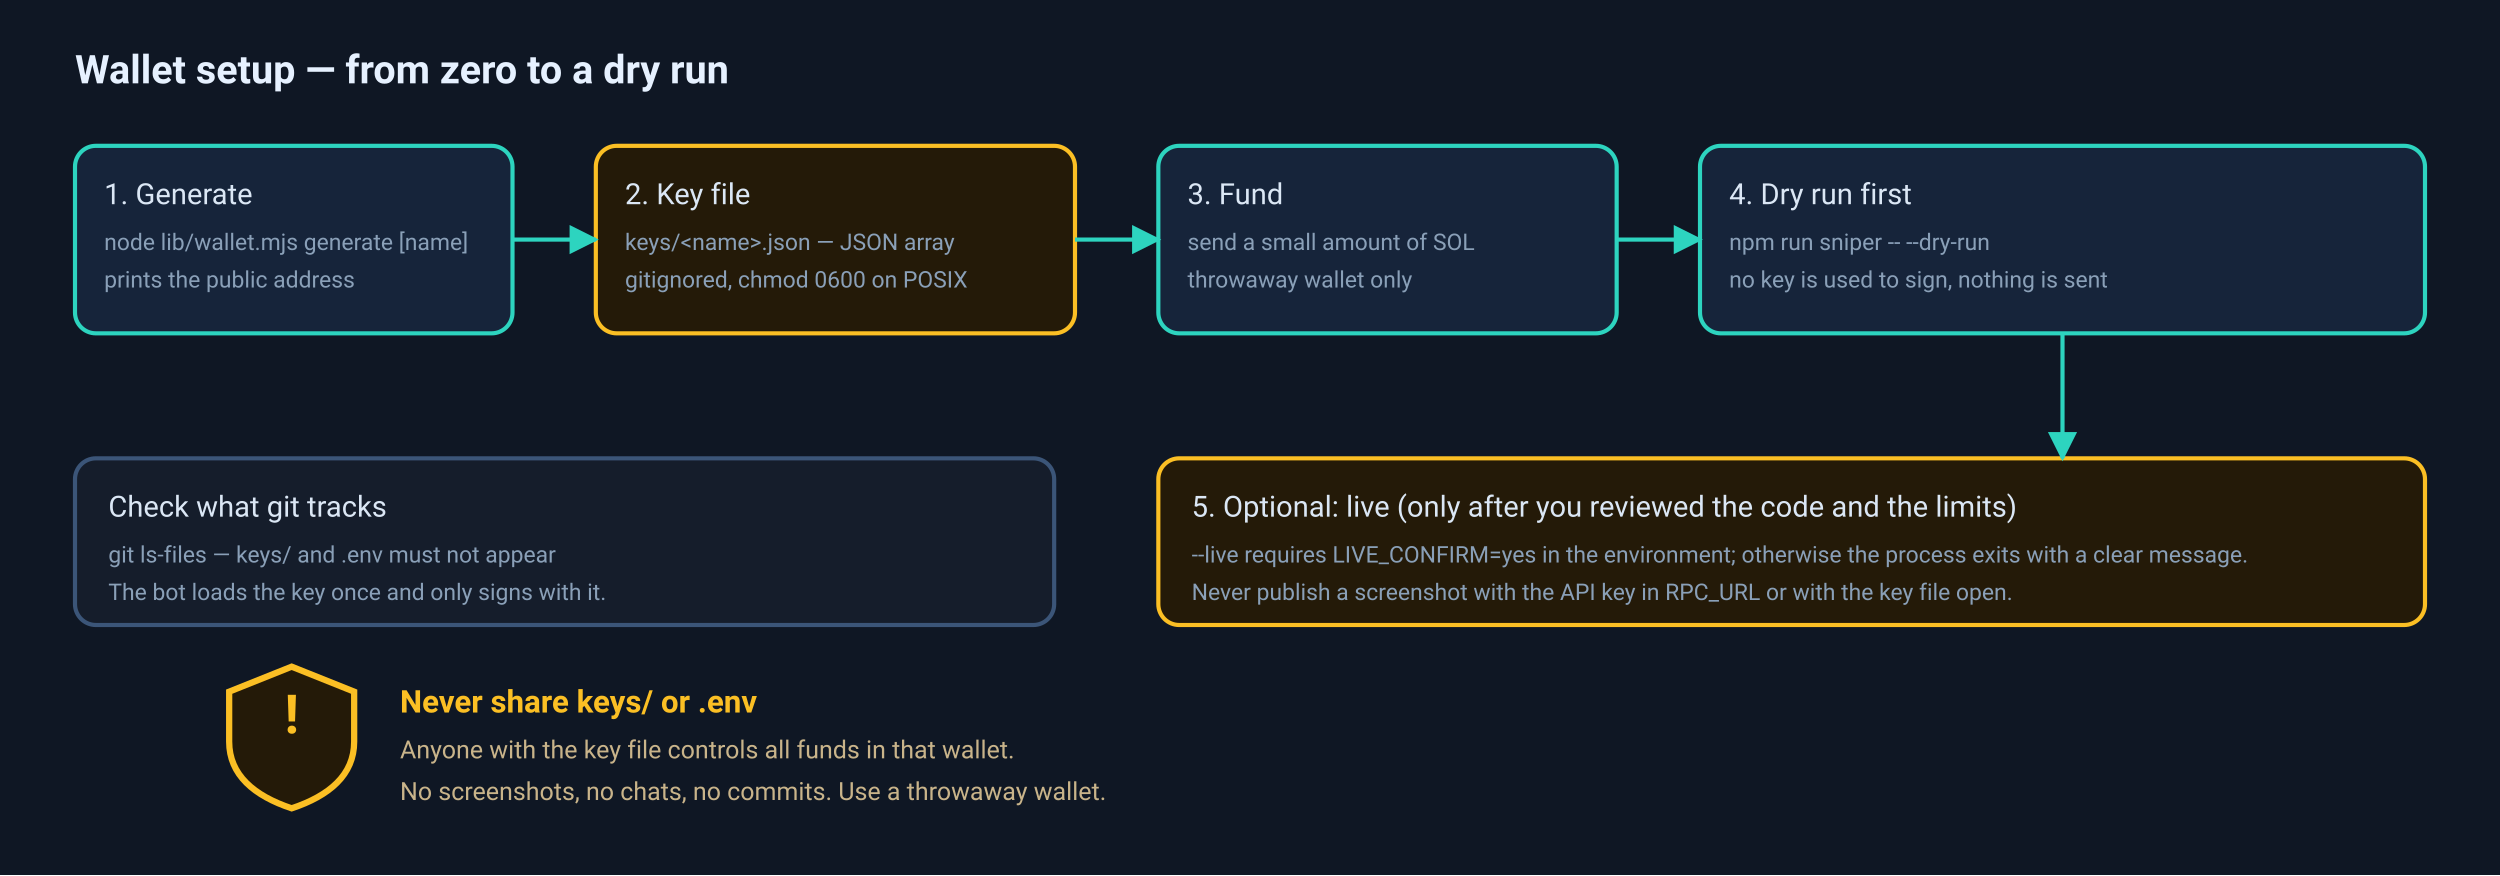
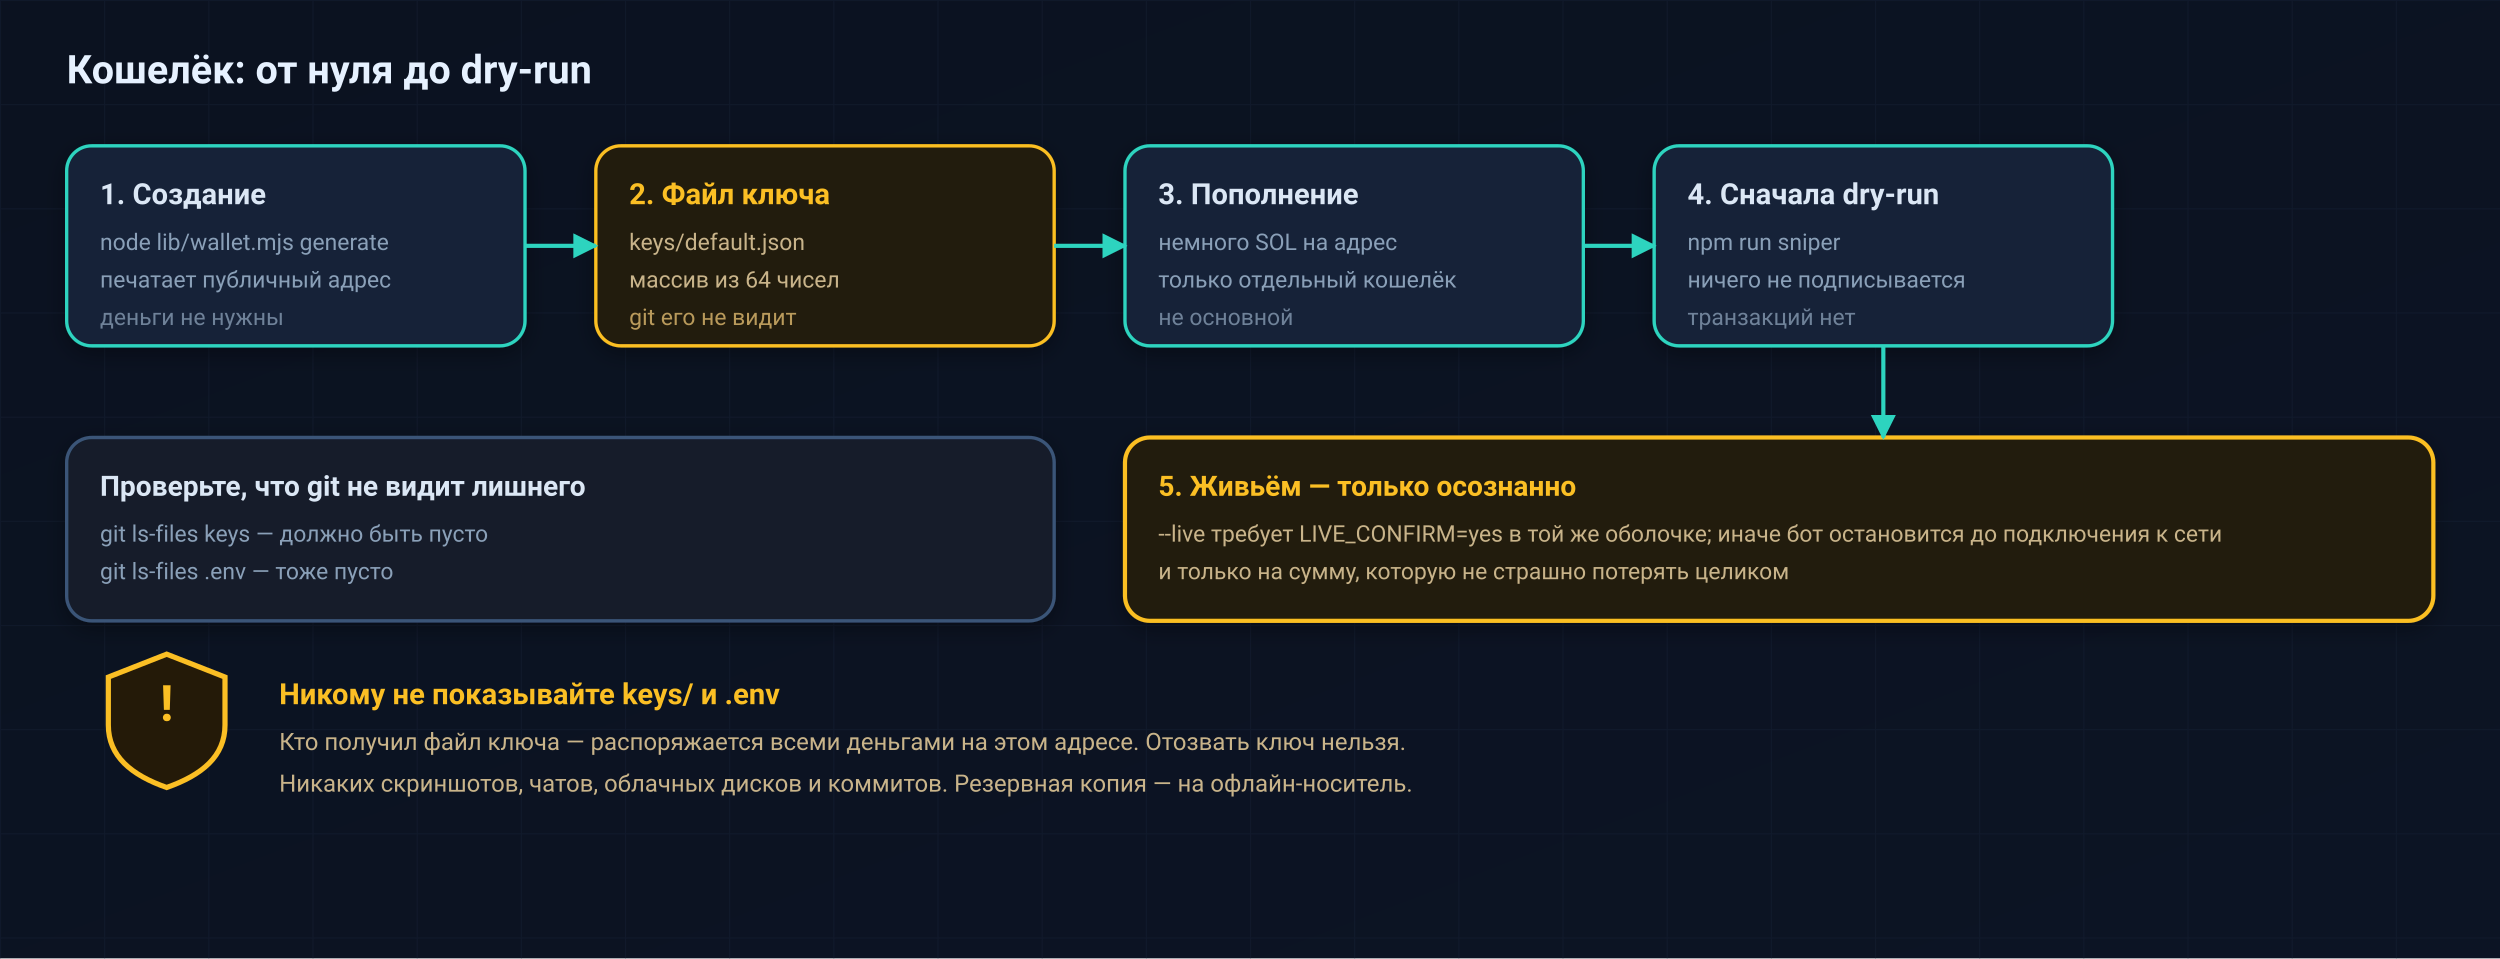
- <svg xmlns="http://www.w3.org/2000/svg" width="1200" height="420" viewBox="0 0 1200 420" role="img" aria-labelledby="t d">
-   <rect width="1200" height="420" fill="#0f1724" />
+ <svg xmlns="http://www.w3.org/2000/svg" width="1200" height="460" viewBox="0 0 1200 460" role="img" aria-labelledby="walletTitle walletDesc">
  <defs>
-     <marker id="a" viewBox="0 0 10 10" refX="9" refY="5" markerWidth="7" markerHeight="7" orient="auto-start-reverse">
+     <linearGradient id="wBg" x1="0" y1="0" x2="1" y2="1">
+       <stop offset="0" stop-color="#0b1220" />
+       <stop offset="1" stop-color="#0c1424" />
+     </linearGradient>
+     <pattern id="wGrid" width="50" height="50" patternUnits="userSpaceOnUse">
+       <path d="M50 0H0V50" fill="none" stroke="#151f33" stroke-width="1" />
+     </pattern>
+     <marker id="wArrow" viewBox="0 0 10 10" refX="9" refY="5" markerWidth="6" markerHeight="6" orient="auto-start-reverse">
      <path d="M0 0 L10 5 L0 10 z" fill="#2dd4bf" />
    </marker>
-     <style>
-       .b { fill:#16243a; stroke:#2dd4bf; stroke-width:2; rx:10; }
-       .b2 { fill:#241a08; stroke:#fbbf24; stroke-width:2; rx:10; }
-       .b3 { fill:#151d2b; stroke:#3b5578; stroke-width:2; rx:10; }
-       .lbl { font-family:system-ui,-apple-system,Segoe UI,Roboto,Arial,sans-serif; font-size:14px; fill:#dbe7f5; }
-       .sm { font-family:system-ui,-apple-system,Segoe UI,Roboto,Arial,sans-serif; font-size:11px; fill:#8aa0b8; }
-       .hd { font-family:system-ui,-apple-system,Segoe UI,Roboto,Arial,sans-serif; font-size:19px; font-weight:700; fill:#e6f1ff; }
-       .e { stroke:#2dd4bf; stroke-width:2; fill:none; marker-end:url(#a); }
-     </style>
+     <filter id="wShadow" x="-20%" y="-30%" width="140%" height="170%">
+       <feDropShadow dx="0" dy="3" stdDeviation="5" flood-color="#000000" flood-opacity="0.35" />
+     </filter>
  </defs>
-   <text x="36" y="40" class="hd">Wallet setup — from zero to a dry run</text>
-   <rect x="36" y="70" width="210" height="90" class="b" />
-   <text x="50" y="98" class="lbl">1. Generate</text>
-   <text x="50" y="120" class="sm">node lib/wallet.mjs generate [name]</text>
-   <text x="50" y="138" class="sm">prints the public address</text>
-   <rect x="286" y="70" width="230" height="90" class="b2" />
-   <text x="300" y="98" class="lbl">2. Key file</text>
-   <text x="300" y="120" class="sm">keys/&lt;name&gt;.json — JSON array</text>
-   <text x="300" y="138" class="sm">gitignored, chmod 0600 on POSIX</text>
-   <rect x="556" y="70" width="220" height="90" class="b" />
-   <text x="570" y="98" class="lbl">3. Fund</text>
-   <text x="570" y="120" class="sm">send a small amount of SOL</text>
-   <text x="570" y="138" class="sm">throwaway wallet only</text>
-   <rect x="816" y="70" width="348" height="90" class="b" />
-   <text x="830" y="98" class="lbl">4. Dry run first</text>
-   <text x="830" y="120" class="sm">npm run sniper -- --dry-run</text>
-   <text x="830" y="138" class="sm">no key is used to sign, nothing is sent</text>
-   <path d="M246 115 H 286" class="e" />
-   <path d="M516 115 H 556" class="e" />
-   <path d="M776 115 H 816" class="e" />
-   <rect x="556" y="220" width="608" height="80" class="b2" />
-   <text x="572" y="248" class="lbl">5. Optional: live (only after you reviewed the code and the limits)</text>
-   <text x="572" y="270" class="sm">--live requires LIVE_CONFIRM=yes in the environment; otherwise the process exits with a clear message.</text>
-   <text x="572" y="288" class="sm">Never publish a screenshot with the API key in RPC_URL or with the key file open.</text>
-   <path d="M990 160 V 220" class="e" />
-   <rect x="36" y="220" width="470" height="80" class="b3" />
-   <text x="52" y="248" class="lbl">Check what git tracks</text>
-   <text x="52" y="270" class="sm">git ls-files — keys/ and .env must not appear</text>
-   <text x="52" y="288" class="sm">The bot loads the key once and only signs with it.</text>
-   <g transform="translate(140,350)">
-     <path d="M0 -30 L 30 -18 V 6 C 30 22, 18 32, 0 38 C -18 32, -30 22, -30 6 V -18 Z" fill="#241a08" stroke="#fbbf24" stroke-width="3" />
-     <text x="0" y="2" text-anchor="middle" font-family="system-ui,-apple-system,Segoe UI,Roboto,Arial,sans-serif" font-size="26" font-weight="700" fill="#fbbf24">!</text>
-     <text x="52" y="-8" font-family="system-ui,-apple-system,Segoe UI,Roboto,Arial,sans-serif" font-size="15" font-weight="700" fill="#fbbf24">Never share keys/ or .env</text>
-     <text x="52" y="14" font-family="system-ui,-apple-system,Segoe UI,Roboto,Arial,sans-serif" font-size="12" fill="#c9b48a">Anyone with the key file controls all funds in that wallet.</text>
-     <text x="52" y="34" font-family="system-ui,-apple-system,Segoe UI,Roboto,Arial,sans-serif" font-size="12" fill="#c9b48a">No screenshots, no chats, no commits. Use a throwaway wallet.</text>
+   <rect width="1200" height="460" fill="url(#wBg)" />
+   <rect width="1200" height="460" fill="url(#wGrid)" opacity="0.5" />
+   <text x="32" y="40" font-family="system-ui, -apple-system, Segoe UI, Roboto, Arial, sans-serif" font-size="19" font-weight="700" fill="#e6f1ff">Кошелёк: от нуля до dry-run</text>
+   <g filter="url(#wShadow)">
+     <rect x="32" y="70" width="220" height="96" rx="12" fill="#122238" stroke="#2dd4bf" stroke-width="1.6" />
+     <rect x="286" y="70" width="220" height="96" rx="12" fill="#241a08" stroke="#fbbf24" stroke-width="1.6" />
+     <rect x="540" y="70" width="220" height="96" rx="12" fill="#122238" stroke="#2dd4bf" stroke-width="1.6" />
+     <rect x="794" y="70" width="220" height="96" rx="12" fill="#122238" stroke="#2dd4bf" stroke-width="1.6" />
+     <rect x="32" y="210" width="474" height="88" rx="12" fill="#141d2b" stroke="#3b5578" stroke-width="1.6" />
+     <rect x="540" y="210" width="628" height="88" rx="12" fill="#241a08" stroke="#fbbf24" stroke-width="2" />
+   </g>
+   <g font-family="system-ui, -apple-system, Segoe UI, Roboto, Arial, sans-serif">
+     <text x="48" y="98" font-size="14" font-weight="600" fill="#dbe7f5">1. Создание</text>
+     <text x="48" y="120" font-size="11" fill="#8aa0b8">node lib/wallet.mjs generate</text>
+     <text x="48" y="138" font-size="11" fill="#8aa0b8">печатает публичный адрес</text>
+     <text x="48" y="156" font-size="11" fill="#6f8299">деньги не нужны</text>
+     <text x="302" y="98" font-size="14" font-weight="600" fill="#fbbf24">2. Файл ключа</text>
+     <text x="302" y="120" font-size="11" fill="#c9b48a">keys/default.json</text>
+     <text x="302" y="138" font-size="11" fill="#c9b48a">массив из 64 чисел</text>
+     <text x="302" y="156" font-size="11" fill="#b99a5b">git его не видит</text>
+     <text x="556" y="98" font-size="14" font-weight="600" fill="#dbe7f5">3. Пополнение</text>
+     <text x="556" y="120" font-size="11" fill="#8aa0b8">немного SOL на адрес</text>
+     <text x="556" y="138" font-size="11" fill="#8aa0b8">только отдельный кошелёк</text>
+     <text x="556" y="156" font-size="11" fill="#6f8299">не основной</text>
+     <text x="810" y="98" font-size="14" font-weight="600" fill="#dbe7f5">4. Сначала dry-run</text>
+     <text x="810" y="120" font-size="11" fill="#8aa0b8">npm run sniper</text>
+     <text x="810" y="138" font-size="11" fill="#8aa0b8">ничего не подписывается</text>
+     <text x="810" y="156" font-size="11" fill="#6f8299">транзакций нет</text>
+     <text x="48" y="238" font-size="13.5" font-weight="600" fill="#dbe7f5">Проверьте, что git не видит лишнего</text>
+     <text x="48" y="260" font-size="11" fill="#8aa0b8">git ls-files keys — должно быть пусто</text>
+     <text x="48" y="278" font-size="11" fill="#8aa0b8">git ls-files .env — тоже пусто</text>
+     <text x="556" y="238" font-size="13.5" font-weight="600" fill="#fbbf24">5. Живьём — только осознанно</text>
+     <text x="556" y="260" font-size="11" fill="#c9b48a">--live требует LIVE_CONFIRM=yes в той же оболочке; иначе бот остановится до подключения к сети</text>
+     <text x="556" y="278" font-size="11" fill="#c9b48a">и только на сумму, которую не страшно потерять целиком</text>
+   </g>
+   <g stroke="#2dd4bf" stroke-width="2" fill="none" marker-end="url(#wArrow)">
+     <path d="M252 118 H 286" />
+     <path d="M506 118 H 540" />
+     <path d="M760 118 H 794" />
+     <path d="M904 166 V 210" />
+   </g>
+   <g transform="translate(80,342)">
+     <path d="M0 -28 L 28 -17 V 6 C 28 21, 17 30, 0 36 C -17 30, -28 21, -28 6 V -17 Z" fill="#241a08" stroke="#fbbf24" stroke-width="2.5" />
+     <text x="0" y="4" text-anchor="middle" font-family="system-ui, -apple-system, Segoe UI, Roboto, Arial, sans-serif" font-size="24" font-weight="700" fill="#fbbf24">!</text>
+     <text x="54" y="-4" font-family="system-ui, -apple-system, Segoe UI, Roboto, Arial, sans-serif" font-size="14" font-weight="700" fill="#fbbf24">Никому не показывайте keys/ и .env</text>
+     <text x="54" y="18" font-family="system-ui, -apple-system, Segoe UI, Roboto, Arial, sans-serif" font-size="11.5" fill="#c9b48a">Кто получил файл ключа — распоряжается всеми деньгами на этом адресе. Отозвать ключ нельзя.</text>
+     <text x="54" y="38" font-family="system-ui, -apple-system, Segoe UI, Roboto, Arial, sans-serif" font-size="11.5" fill="#c9b48a">Никаких скриншотов, чатов, облачных дисков и коммитов. Резервная копия — на офлайн-носитель.</text>
  </g>
</svg>
